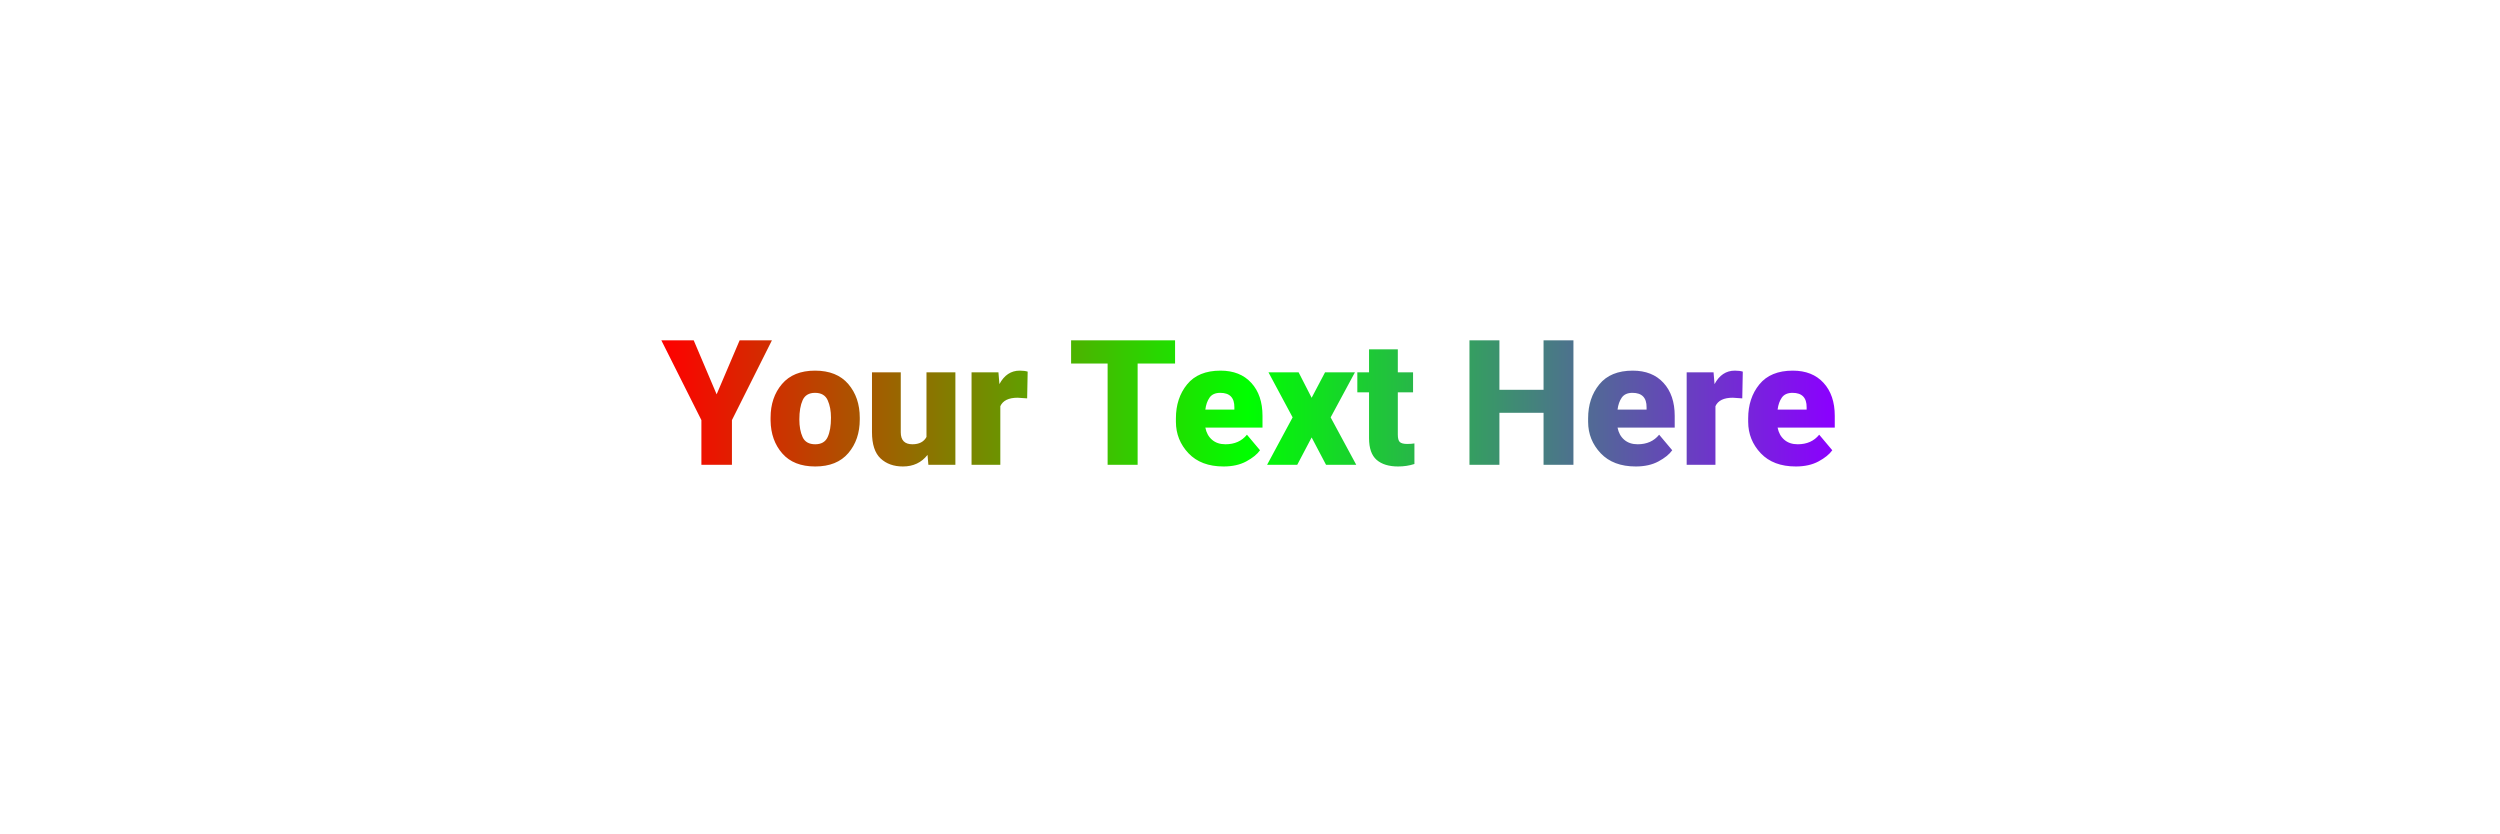
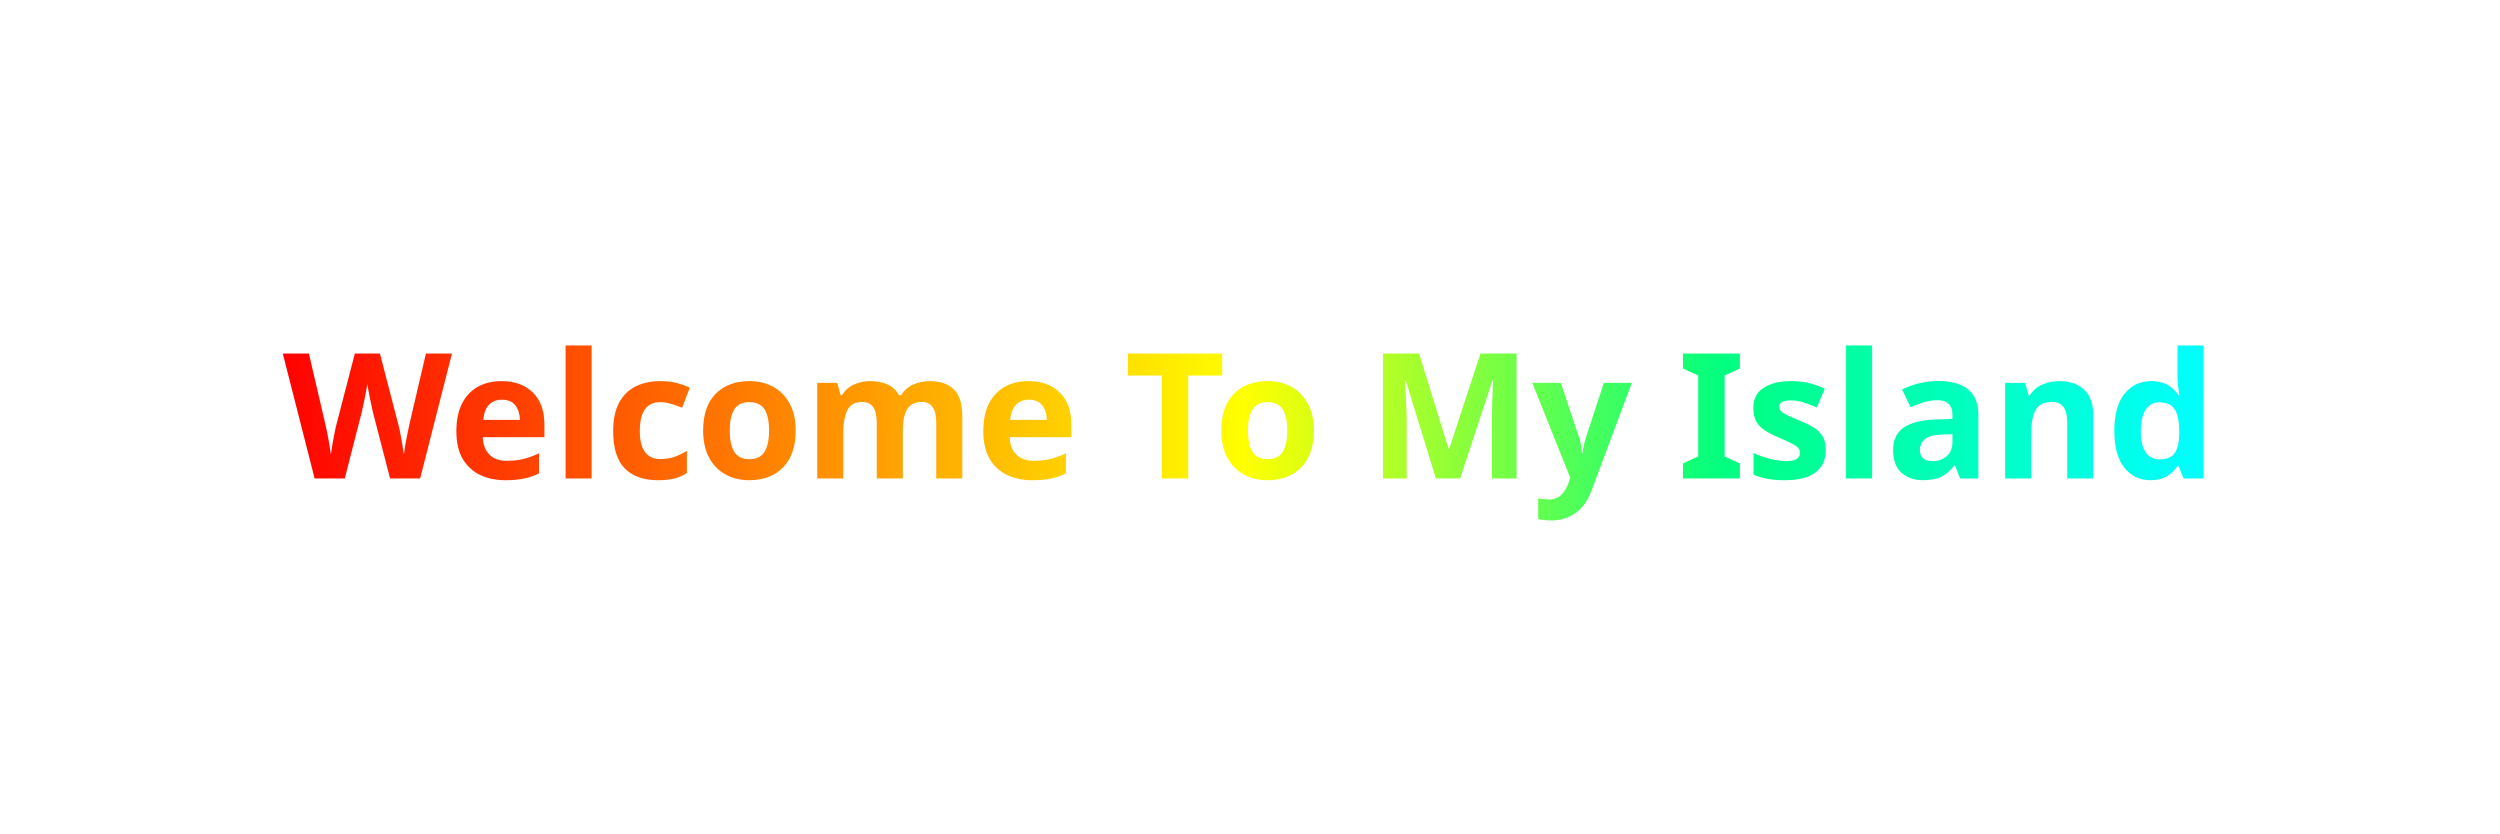
<svg xmlns="http://www.w3.org/2000/svg" width="600" height="200" viewBox="0 0 600 200">
  <style>
    .rainbow-text {
-       font-family: -apple-system, BlinkMacSystemFont, "Segoe UI", Roboto, Helvetica, Arial, sans-serif;
+       font-family: Arial Black, Gadget, sans-serif;
      font-size: 42px;
      font-weight: 900;
      text-anchor: middle;
      dominant-baseline: middle;
      fill: url(#rainbow-gradient);
    }
  </style>
  <defs>
    <linearGradient id="rainbow-gradient" x1="0%" y1="0%" x2="100%" y2="0%">
      <stop offset="0%" stop-color="#ff0000">
-         <animate attributeName="stop-color" values="#ff0000; #ff7f00; #ffff00; #00ff00; #0000ff; #4b0082; #8b00ff; #ff0000" dur="6s" repeatCount="indefinite" />
+         <animate attributeName="stop-color" values="#ff0000; #00f; #ff0000" dur="5s" repeatCount="indefinite" />
      </stop>
-       <stop offset="50%" stop-color="#00ff00">
-         <animate attributeName="stop-color" values="#00ff00; #0000ff; #4b0082; #8b00ff; #ff0000; #ff7f00; #ffff00; #00ff00" dur="6s" repeatCount="indefinite" />
+       <stop offset="25%" stop-color="#ff8000">
+         <animate attributeName="stop-color" values="#ff8000; #8000ff; #ff8000" dur="5s" repeatCount="indefinite" />
      </stop>
-       <stop offset="100%" stop-color="#8b00ff">
-         <animate attributeName="stop-color" values="#8b00ff; #ff0000; #ff7f00; #ffff00; #00ff00; #0000ff; #4b0082; #8b00ff" dur="6s" repeatCount="indefinite" />
+       <stop offset="50%" stop-color="#ffff00">
+         <animate attributeName="stop-color" values="#ffff00; #f0f; #ffff00" dur="5s" repeatCount="indefinite" />
+       </stop>
+       <stop offset="75%" stop-color="#00ff80">
+         <animate attributeName="stop-color" values="#00ff80; #ff0080; #00ff80" dur="5s" repeatCount="indefinite" />
+       </stop>
+       <stop offset="100%" stop-color="#00ffff">
+         <animate attributeName="stop-color" values="#00ffff; #ff00d4; #00ffff" dur="5s" repeatCount="indefinite" />
      </stop>
    </linearGradient>
  </defs>
-   <text x="50%" y="50%" class="rainbow-text">Your Text Here</text>
+   <text x="50%" y="50%" class="rainbow-text">Welcome To My Island</text>
</svg>
